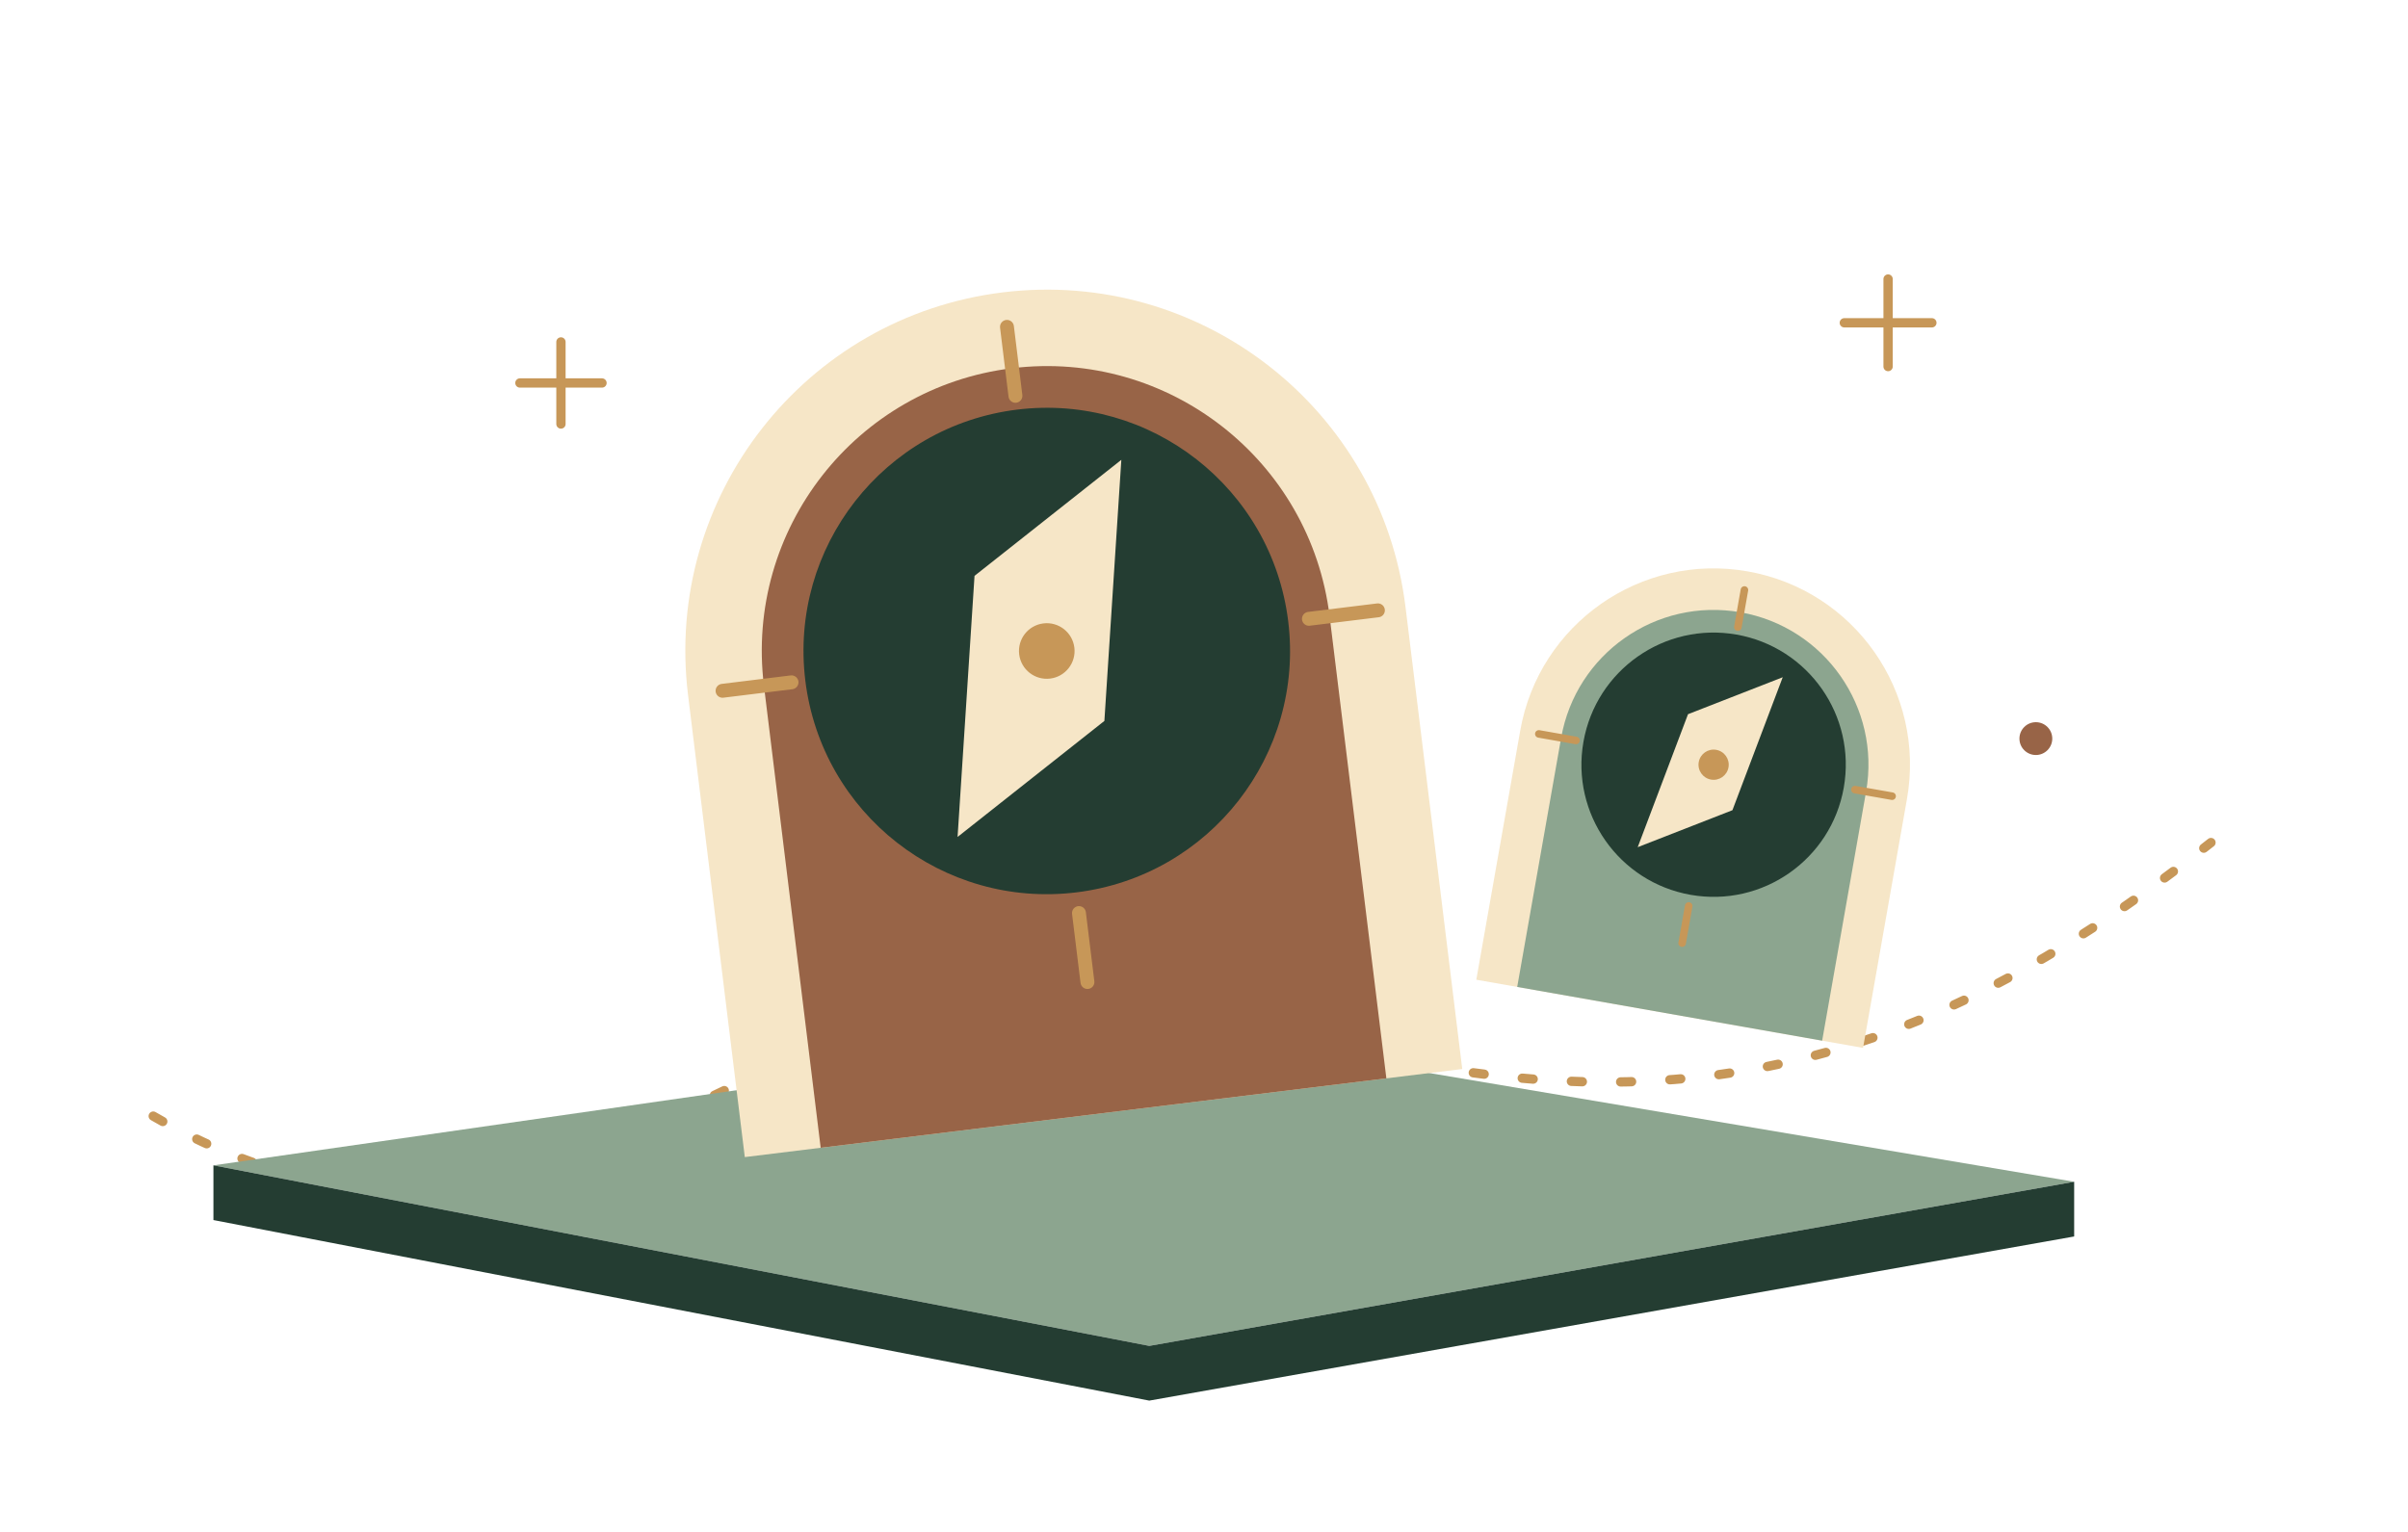
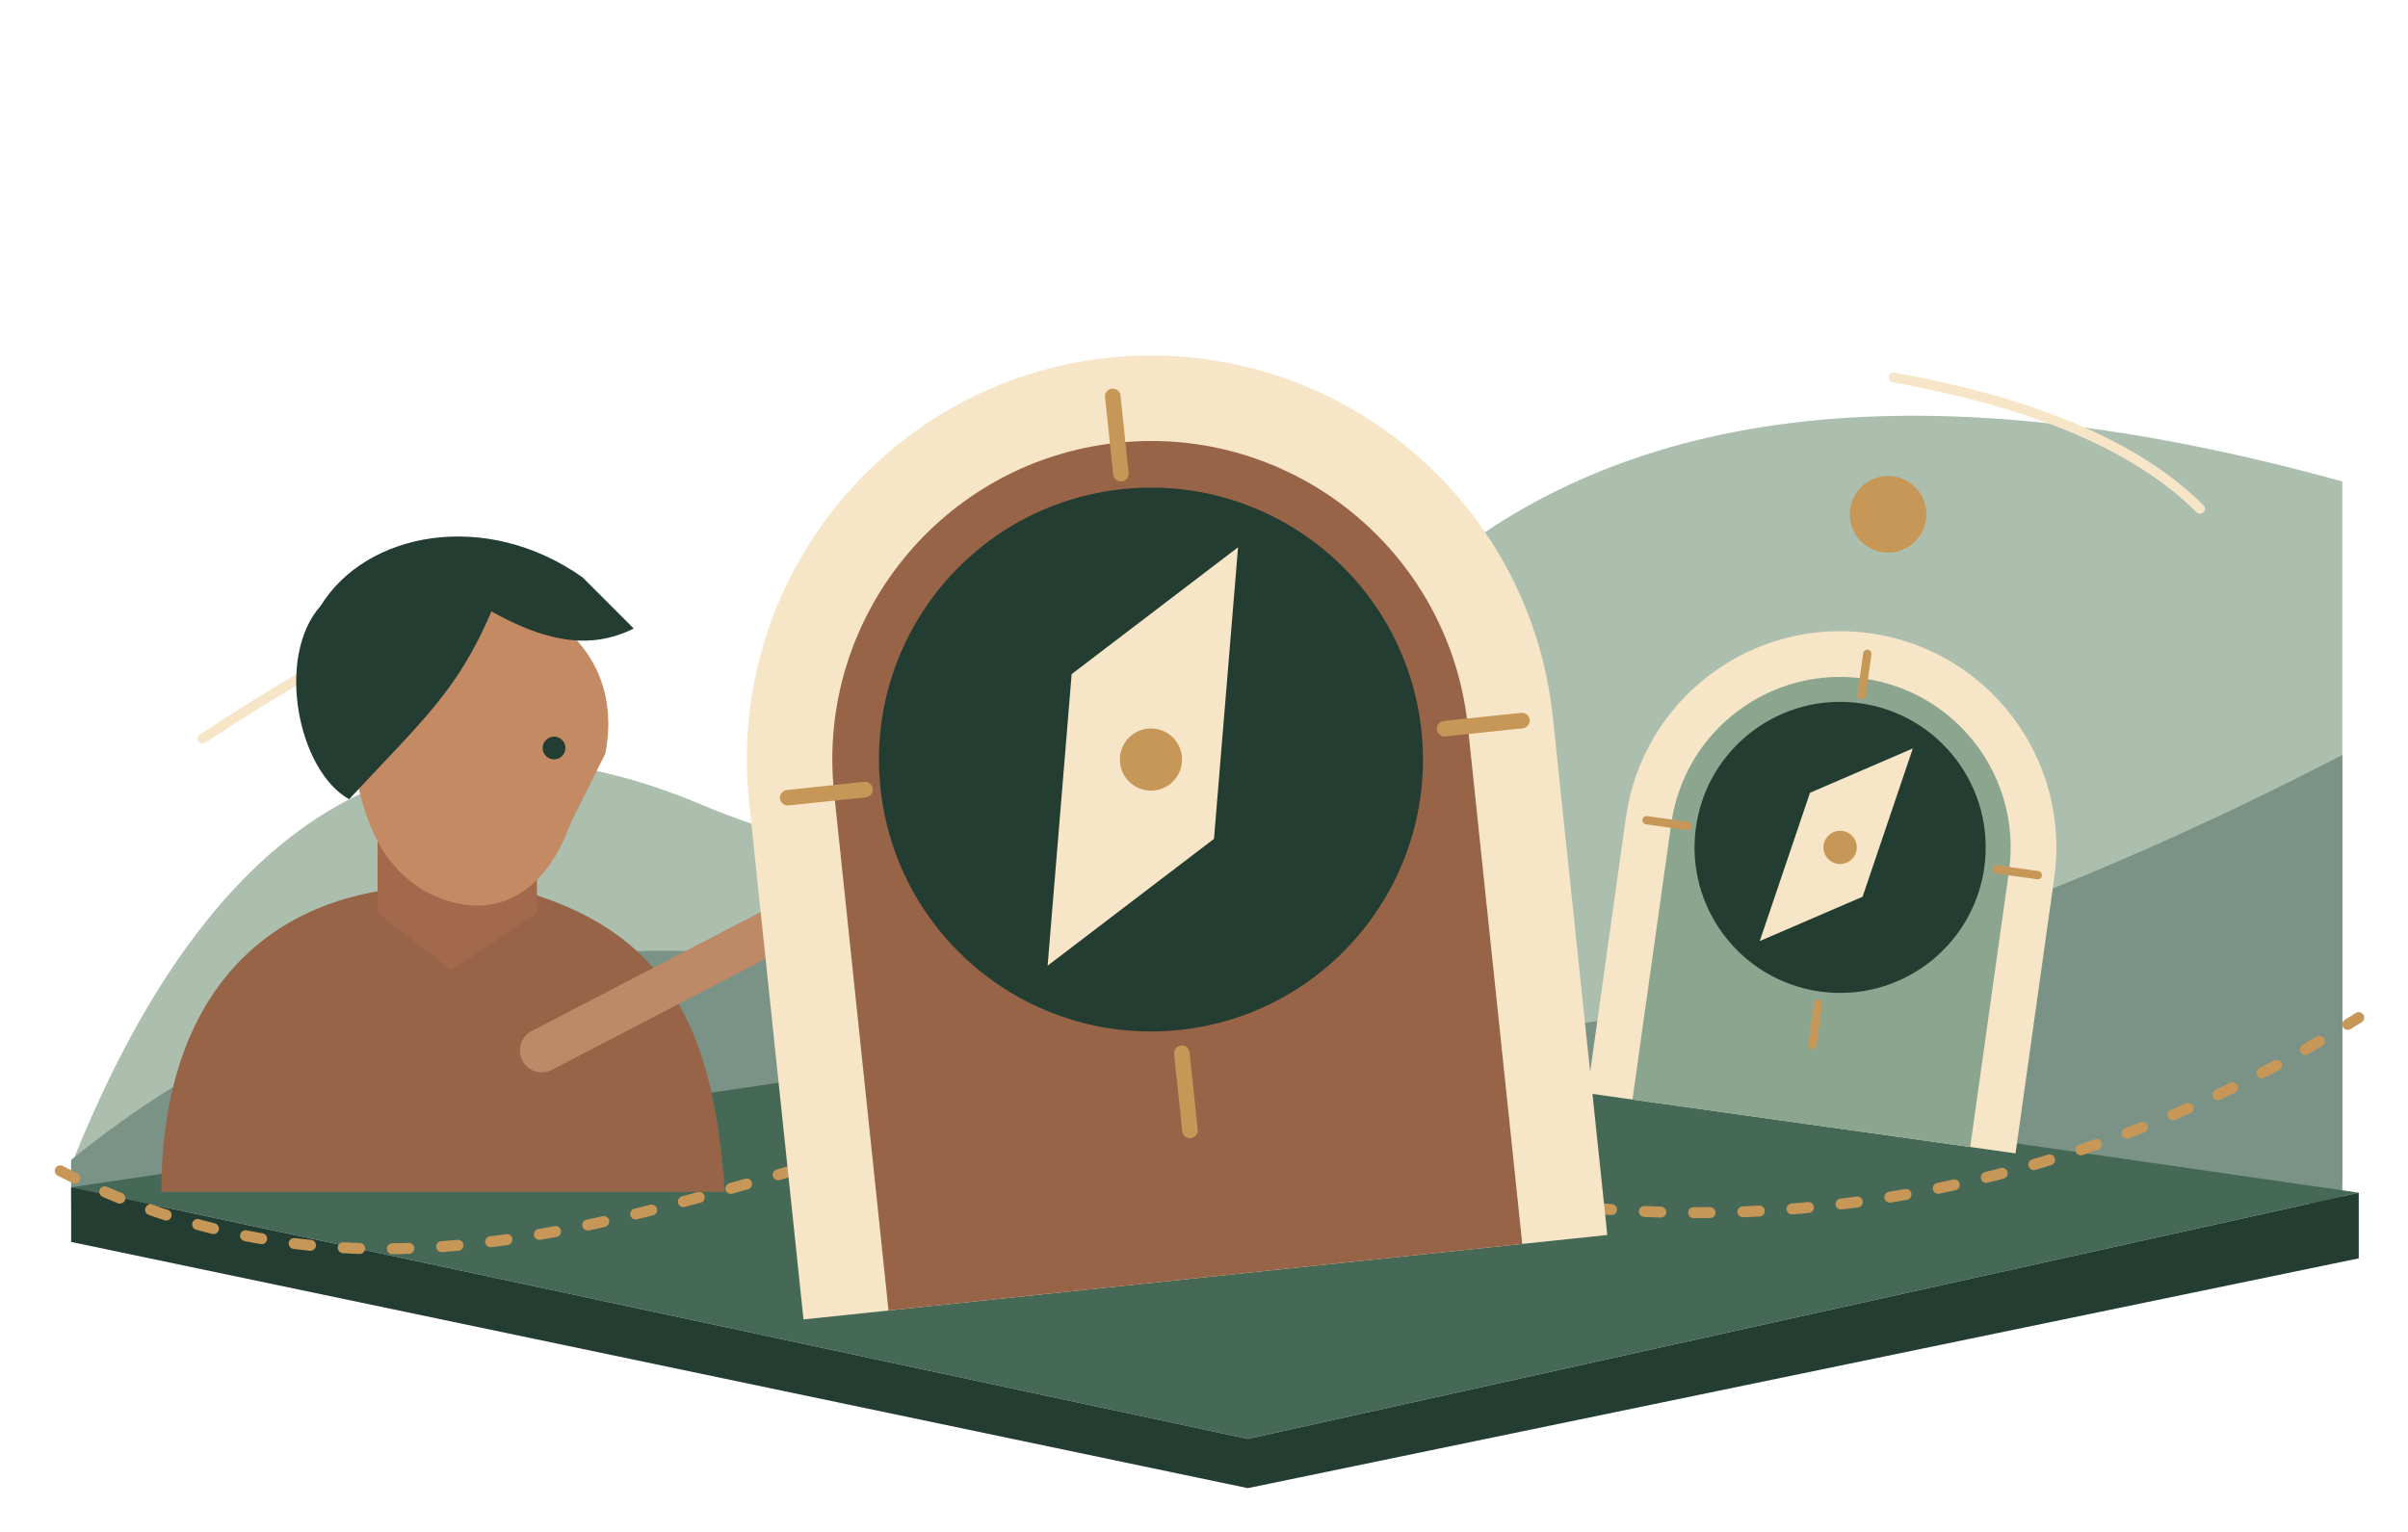
<svg xmlns="http://www.w3.org/2000/svg" viewBox="0 0 440 280" role="img" aria-labelledby="title">
-   <path d="M28 204c78 45 117-41 188-20s121 23 188-30" fill="none" stroke="#c79758" stroke-width="1.7" stroke-linecap="round" stroke-linejoin="round" stroke-dasharray="2 7" />
-   <path d="M95 70h15m-7.5-7.5v15M337 59h16m-8-8v16" fill="none" stroke="#c79758" stroke-width="1.7" stroke-linecap="round" stroke-linejoin="round" />
-   <circle cx="372" cy="135" r="3" fill="#986447" />
-   <path d="M39 213 213 188l166 28-169 30Z" fill="#8ca58f" />
-   <path d="M39 213v10l171 33 169-30v-10l-169 30Z" fill="#243d32" />
-   <g transform="translate(116 44) scale(1.27) rotate(-7 60 65)">
+   <g opacity=".72">
+     <path d="M13 213Q52 115 128 147T260 106Q316 57 428 88v128H13Z" fill="#8ca58f" />
+     <path d="M13 212q70-57 172-29t243-45v82H13Z" fill="#466957" />
+   </g>
+   <path d="M13 217 216 187l215 31-203 45Z" fill="#466957" />
+   <path d="M13 217v10l215 45 203-42v-12l-203 45Z" fill="#243d32" />
+   <path d="M11 214C97 258 168 184 230 207s134 21 201-21" fill="none" stroke="#c79758" stroke-width="2" stroke-linecap="round" stroke-linejoin="round" stroke-dasharray="3 6" />
+   <path d="M37 135c29-19 47-27 63-32m246-34q39 7 56 24" fill="none" stroke="#f6e6c7" stroke-width="1.8" stroke-linecap="round" stroke-linejoin="round" />
+   <circle cx="345" cy="94" r="7" fill="#c79758" />
+   <g transform="translate(17 92) scale(1.04) rotate(0 60 65)">
+     <path d="M12 121c0-30 14-49 39-53h24c25 7 34 23 36 53Z" fill="#986447" />
+     <path d="M50 59v13l13 10 15-10V56Z" fill="#a2694d" />
+     <path d="M45 41c-1-15 10-25 25-24 13 1 23 12 20 27l-6 12c-5 14-15 18-26 12-8-5-11-13-13-27Z" fill="#c38a63" />
+     <path d="M45 52c-9-5-13-25-5-34 8-13 29-17 46-5l9 9c-8 4-16 2-25-3-6 14-12 19-25 33Z" fill="#243d32" />
+     <circle cx="81" cy="43" r="2" fill="#243d32" />
+   </g>
+   <path d="M99 192l50-26" fill="none" stroke="#bd8966" stroke-width="8" stroke-linecap="round" stroke-linejoin="round" />
+   <g transform="translate(126 55) scale(1.42) rotate(-6 60 65)">
    <path d="M8 126V59a52 52 0 0 1 104 0v67Z" fill="#f6e6c7" />
    <path d="M19 126V59a41 41 0 0 1 82 0v67Z" fill="#986447" />
    <circle cx="60" cy="59" r="35" fill="#243d32" />
    <path d="m74 33-7 37-23 14 7-37Z" fill="#f6e6c7" />
    <circle cx="60" cy="59" r="4" fill="#c79758" />
    <path d="M60 12v10m0 75v10M13 59h10m75 0h10" fill="none" stroke="#c79758" stroke-width="2" stroke-linecap="round" stroke-linejoin="round" />
  </g>
-   <g transform="translate(271 99) scale(0.69) rotate(10 60 65)">
+   <g transform="translate(290 110) scale(0.76) rotate(8 60 65)">
    <path d="M8 126V59a52 52 0 0 1 104 0v67Z" fill="#f6e6c7" />
    <path d="M19 126V59a41 41 0 0 1 82 0v67Z" fill="#8ca58f" />
    <circle cx="60" cy="59" r="35" fill="#243d32" />
    <path d="m74 33-7 37-23 14 7-37Z" fill="#f6e6c7" />
    <circle cx="60" cy="59" r="4" fill="#c79758" />
    <path d="M60 12v10m0 75v10M13 59h10m75 0h10" fill="none" stroke="#c79758" stroke-width="2" stroke-linecap="round" stroke-linejoin="round" />
  </g>
</svg>
